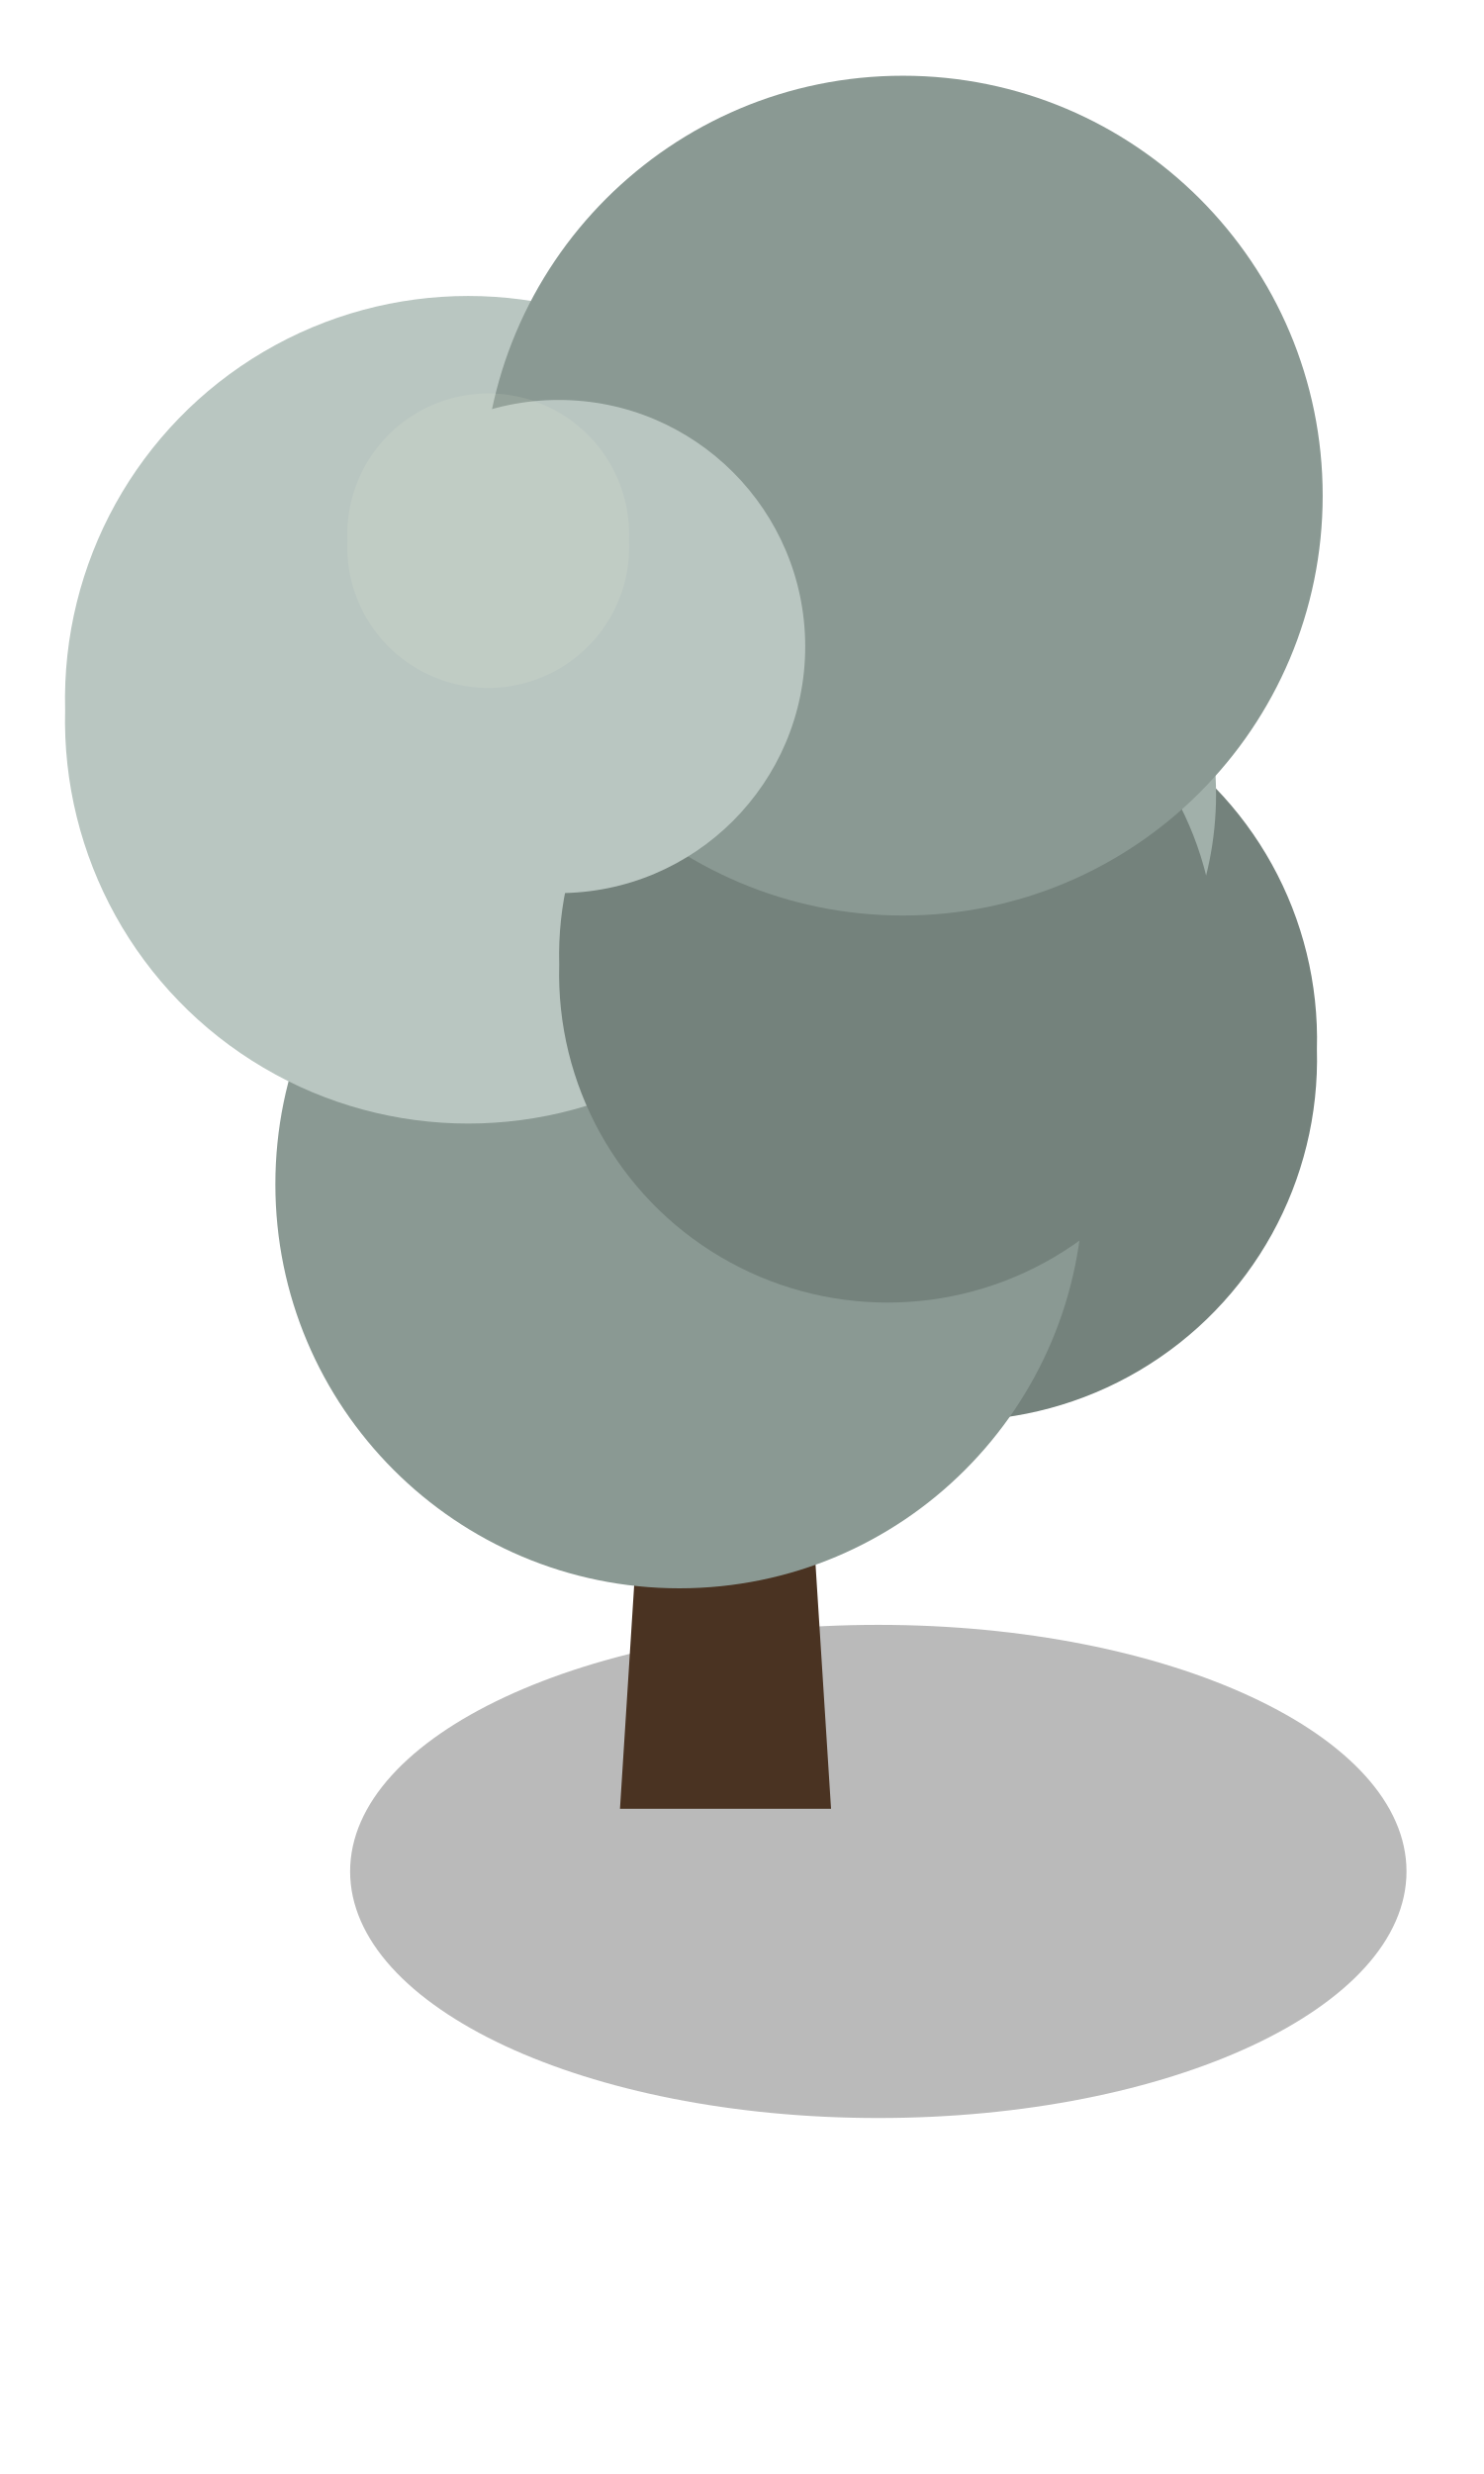
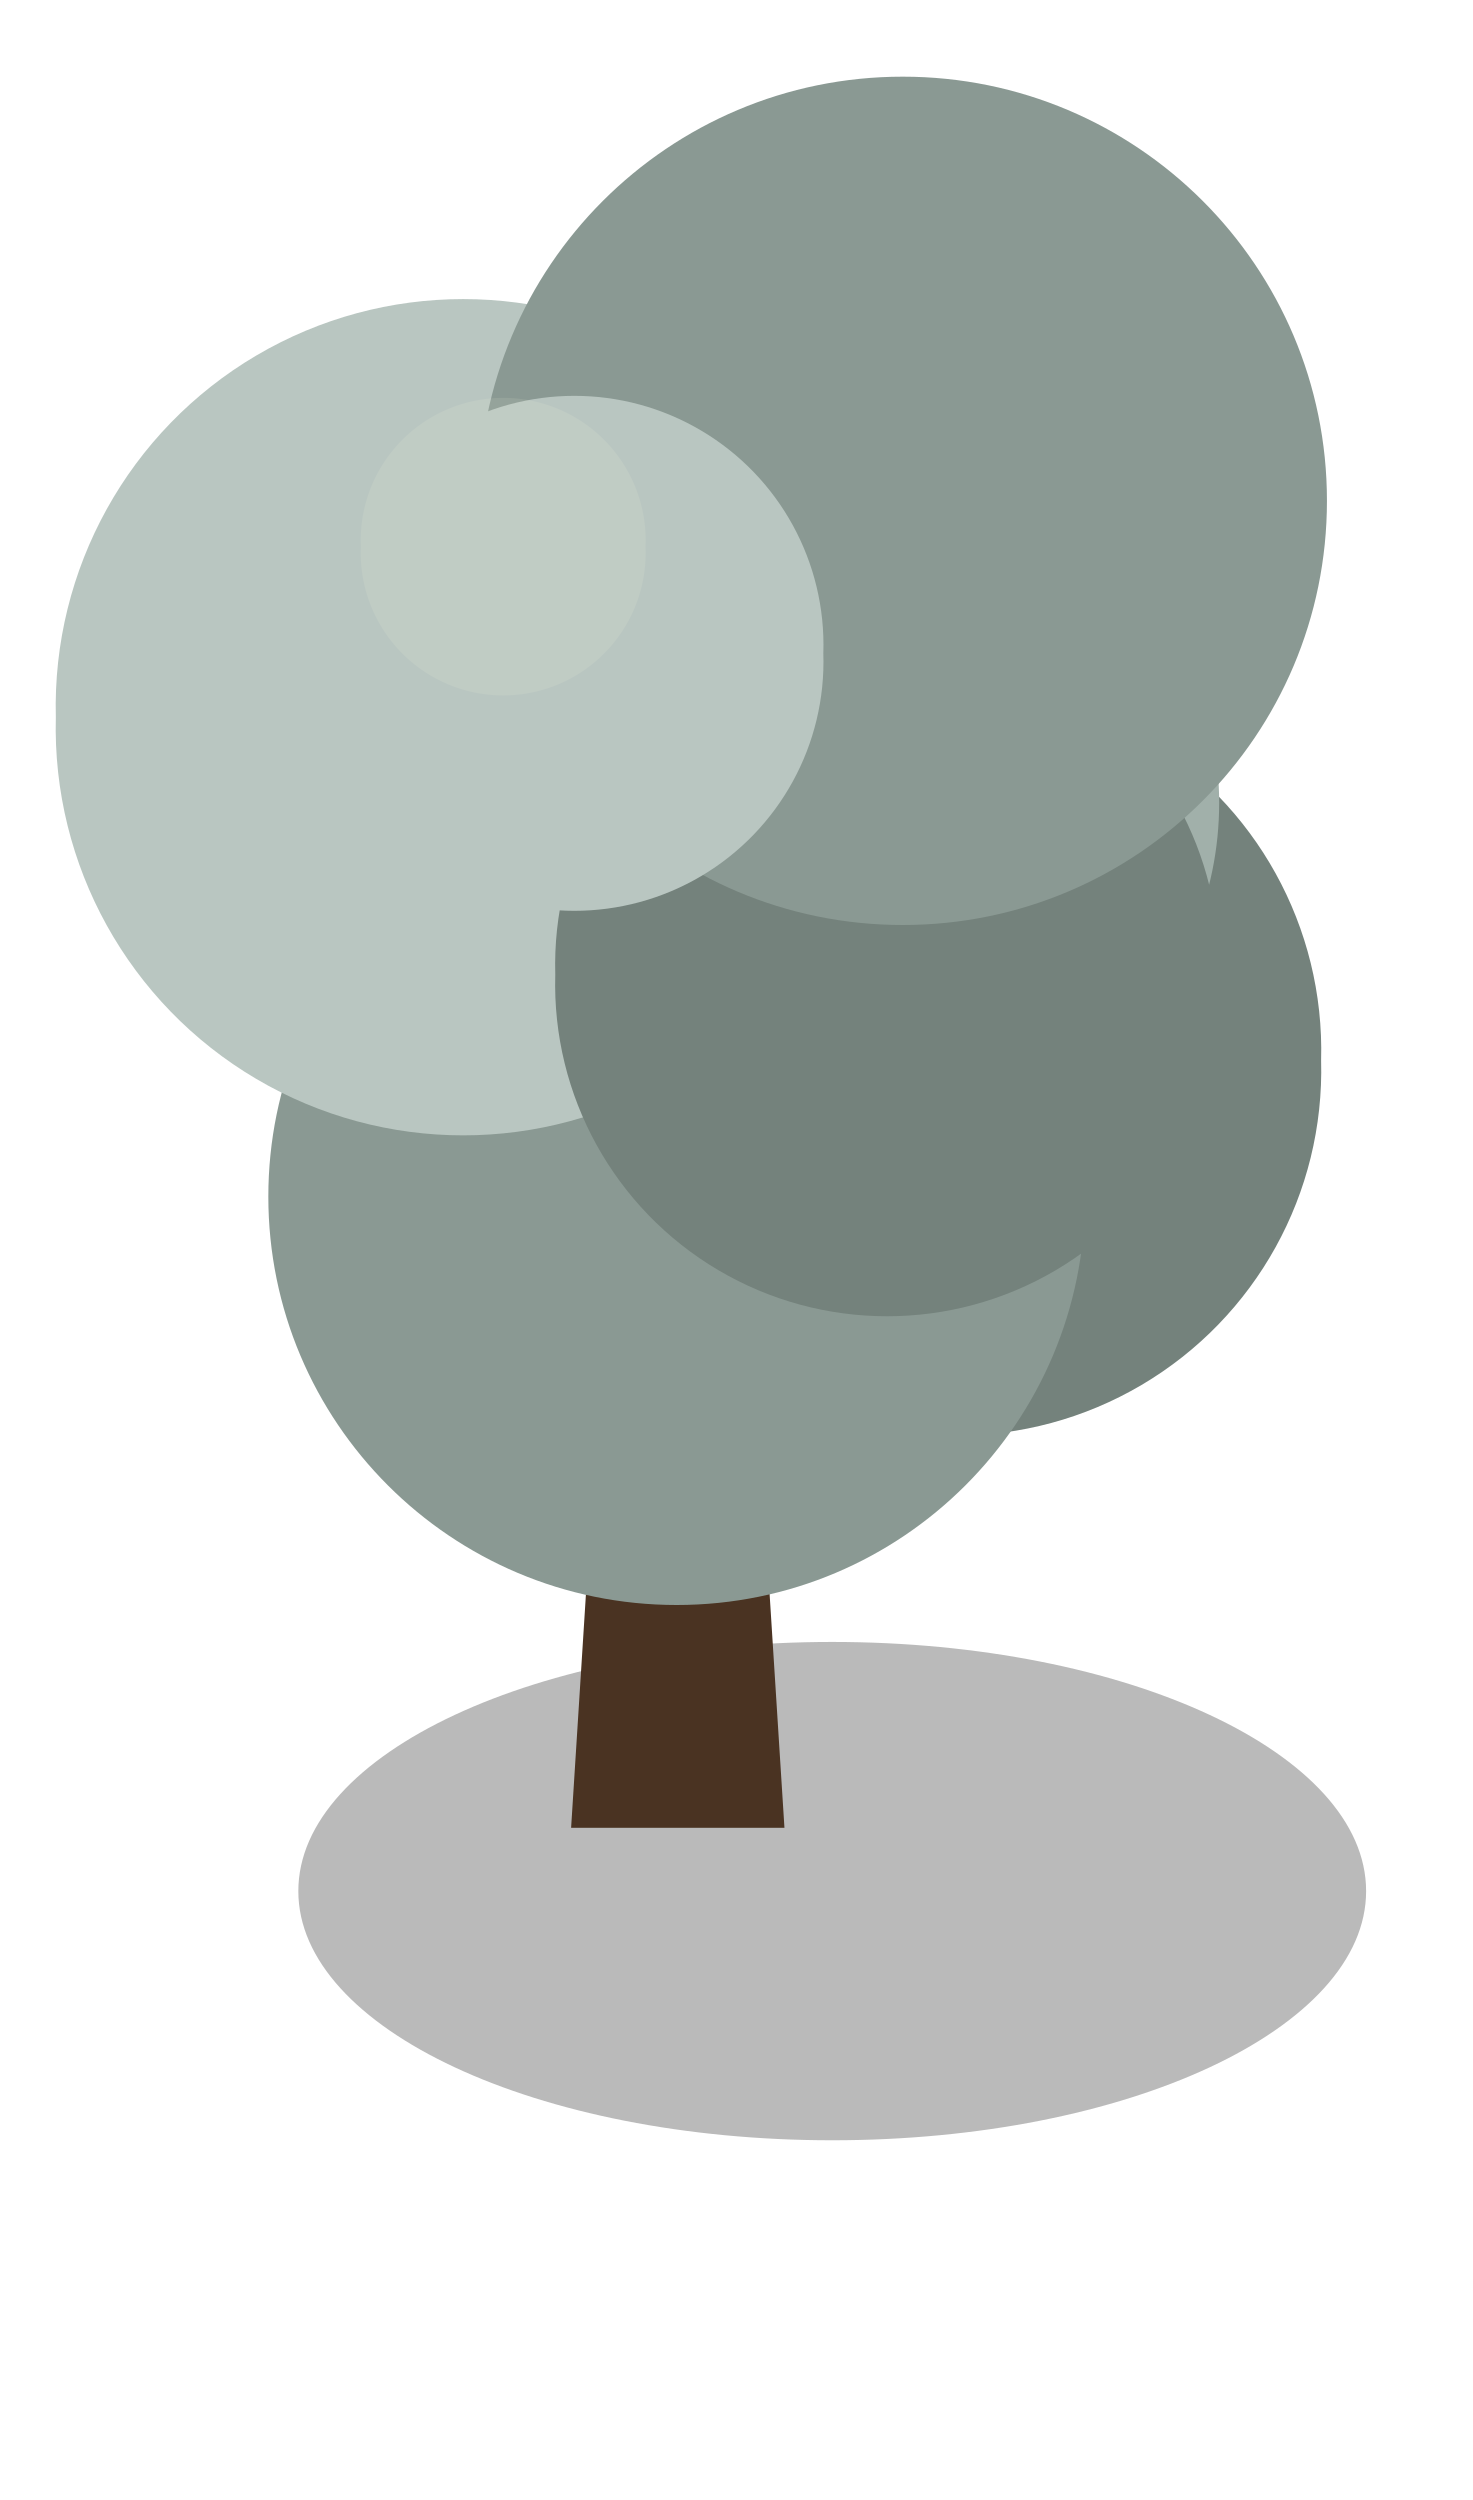
- <svg xmlns="http://www.w3.org/2000/svg" width="54" height="90" viewBox="-28 -65 54 90">
+ <svg xmlns="http://www.w3.org/2000/svg" width="53" height="90" viewBox="-26 -65 53 90">
  <path d="M23.18 3.08A19.22 8.97 0 1 1 -15.26 3.08A19.22 8.97 0 1 1 23.18 3.08" fill="rgba(0,0,0,.27)" />
  <path d="M-5.44 0.8L-3.65 -27.39L0.45 -27.39L2.24 0.8Z" fill="#4a3322" />
-   <path d="M19.92 -26.83A13.15 13.15 0 1 1 -6.37 -26.83A13.15 13.15 0 1 1 19.92 -26.83" fill="#74827c" />
-   <path d="M11.42 -21.92A14.7 14.7 0 1 1 -17.98 -21.92A14.7 14.7 0 1 1 11.42 -21.92" fill="#8a9993" />
-   <path d="M16.25 -36.1A12.13 12.13 0 1 1 -8.01 -36.1A12.13 12.13 0 1 1 16.25 -36.1" fill="#a1b0aa" />
-   <path d="M3.7 -39.18A14.67 14.67 0 1 1 -25.63 -39.18A14.67 14.67 0 1 1 3.7 -39.18" fill="#b9c6c1" />
-   <path d="M16.24 -29.91A11.95 11.95 0 1 1 -7.65 -29.91A11.95 11.95 0 1 1 16.24 -29.91" fill="#74827c" />
-   <path d="M20.13 -46.97A15.27 15.27 0 1 1 -10.42 -46.97A15.27 15.27 0 1 1 20.13 -46.97" fill="#8a9993" />
-   <path d="M1.3 -41.48A8.97 8.97 0 1 1 -16.64 -41.48A8.97 8.97 0 1 1 1.3 -41.48" fill="#b9c6c1" />
-   <path d="M-5.11 -45.33A5.13 5.13 0 1 1 -15.36 -45.33A5.13 5.13 0 1 1 -5.11 -45.33" fill="rgba(255,255,220,.1)" />
+   <path d="M21.56 -26.83A13.15 13.15 0 1 1 -4.73 -26.83A13.15 13.15 0 1 1 21.56 -26.83" fill="#74827c" />
+   <path d="M13.06 -21.92A14.7 14.7 0 1 1 -16.34 -21.92A14.7 14.7 0 1 1 13.06 -21.92" fill="#8a9993" />
+   <path d="M17.89 -36.1A12.13 12.13 0 1 1 -6.37 -36.1A12.13 12.13 0 1 1 17.89 -36.1" fill="#a1b0aa" />
+   <path d="M5.34 -39.18A14.67 14.67 0 1 1 -23.99 -39.18A14.67 14.67 0 1 1 5.34 -39.18" fill="#b9c6c1" />
+   <path d="M17.88 -29.91A11.95 11.95 0 1 1 -6.01 -29.91A11.95 11.95 0 1 1 17.88 -29.91" fill="#74827c" />
+   <path d="M21.77 -46.97A15.27 15.27 0 1 1 -8.77 -46.97A15.27 15.27 0 1 1 21.77 -46.97" fill="#8a9993" />
+   <path d="M3.64 -41.48A8.97 8.97 0 1 1 -14.29 -41.48A8.97 8.97 0 1 1 3.64 -41.48" fill="#b9c6c1" />
+   <path d="M-2.76 -45.32A5.13 5.13 0 1 1 -13.01 -45.32A5.13 5.13 0 1 1 -2.76 -45.32" fill="rgba(255,255,220,.1)" />
</svg>
